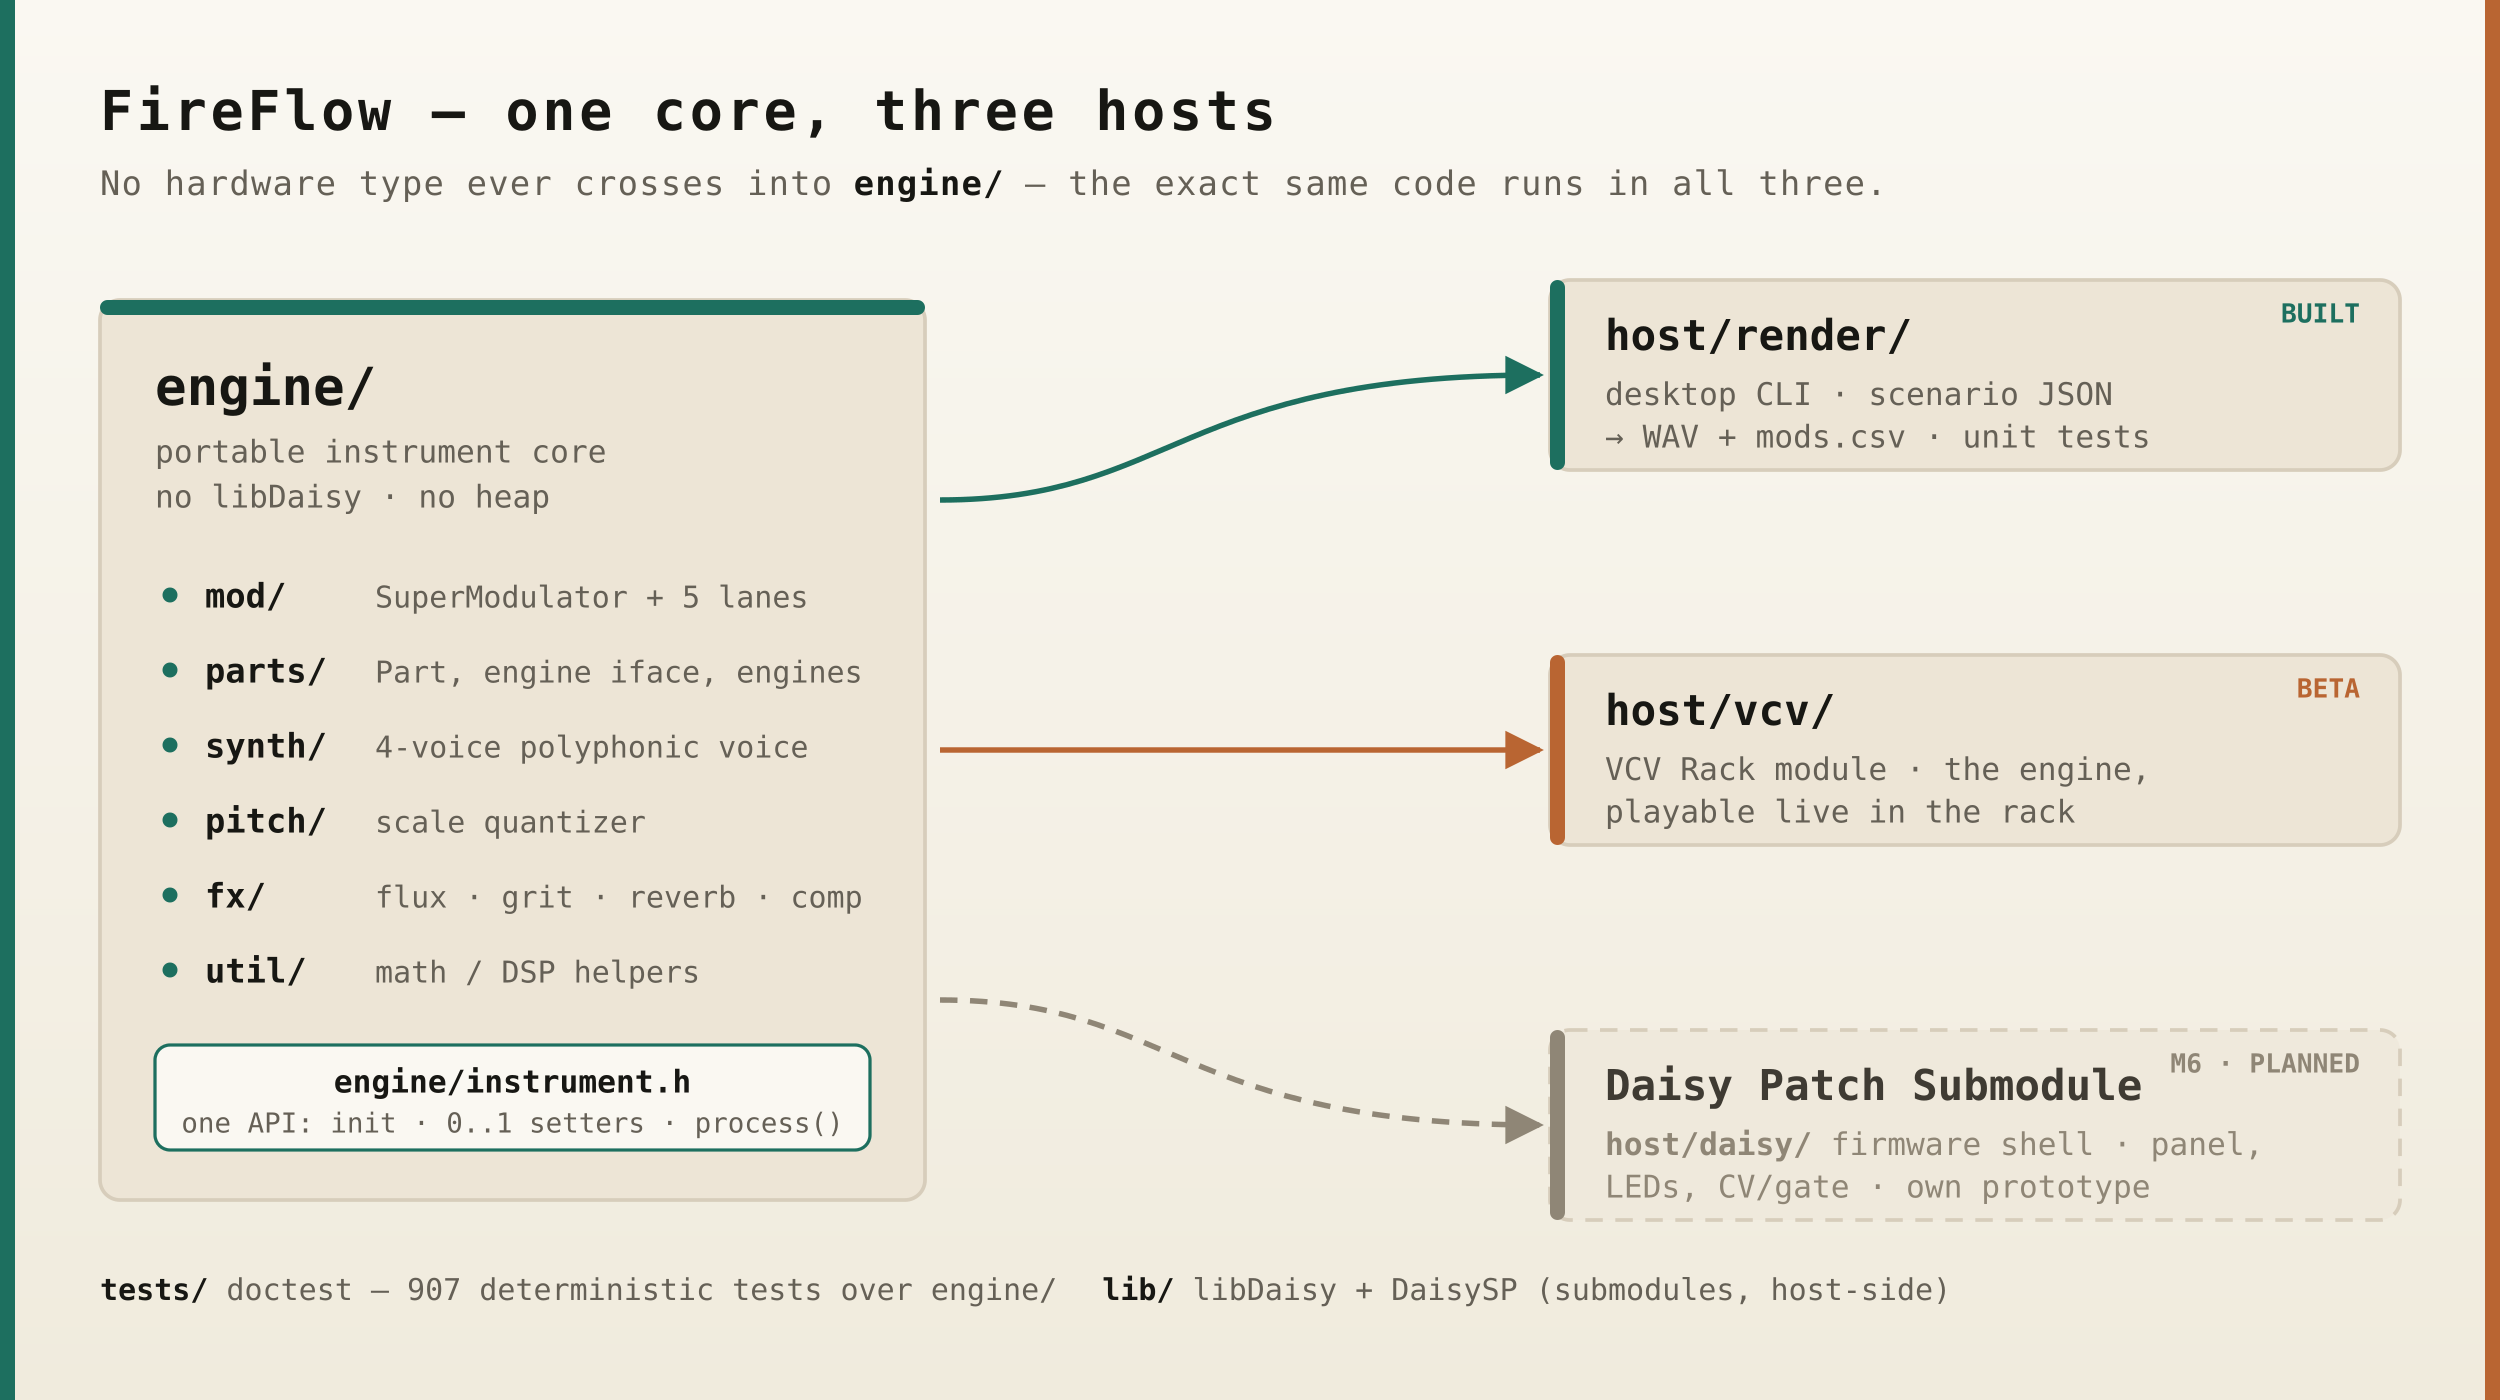
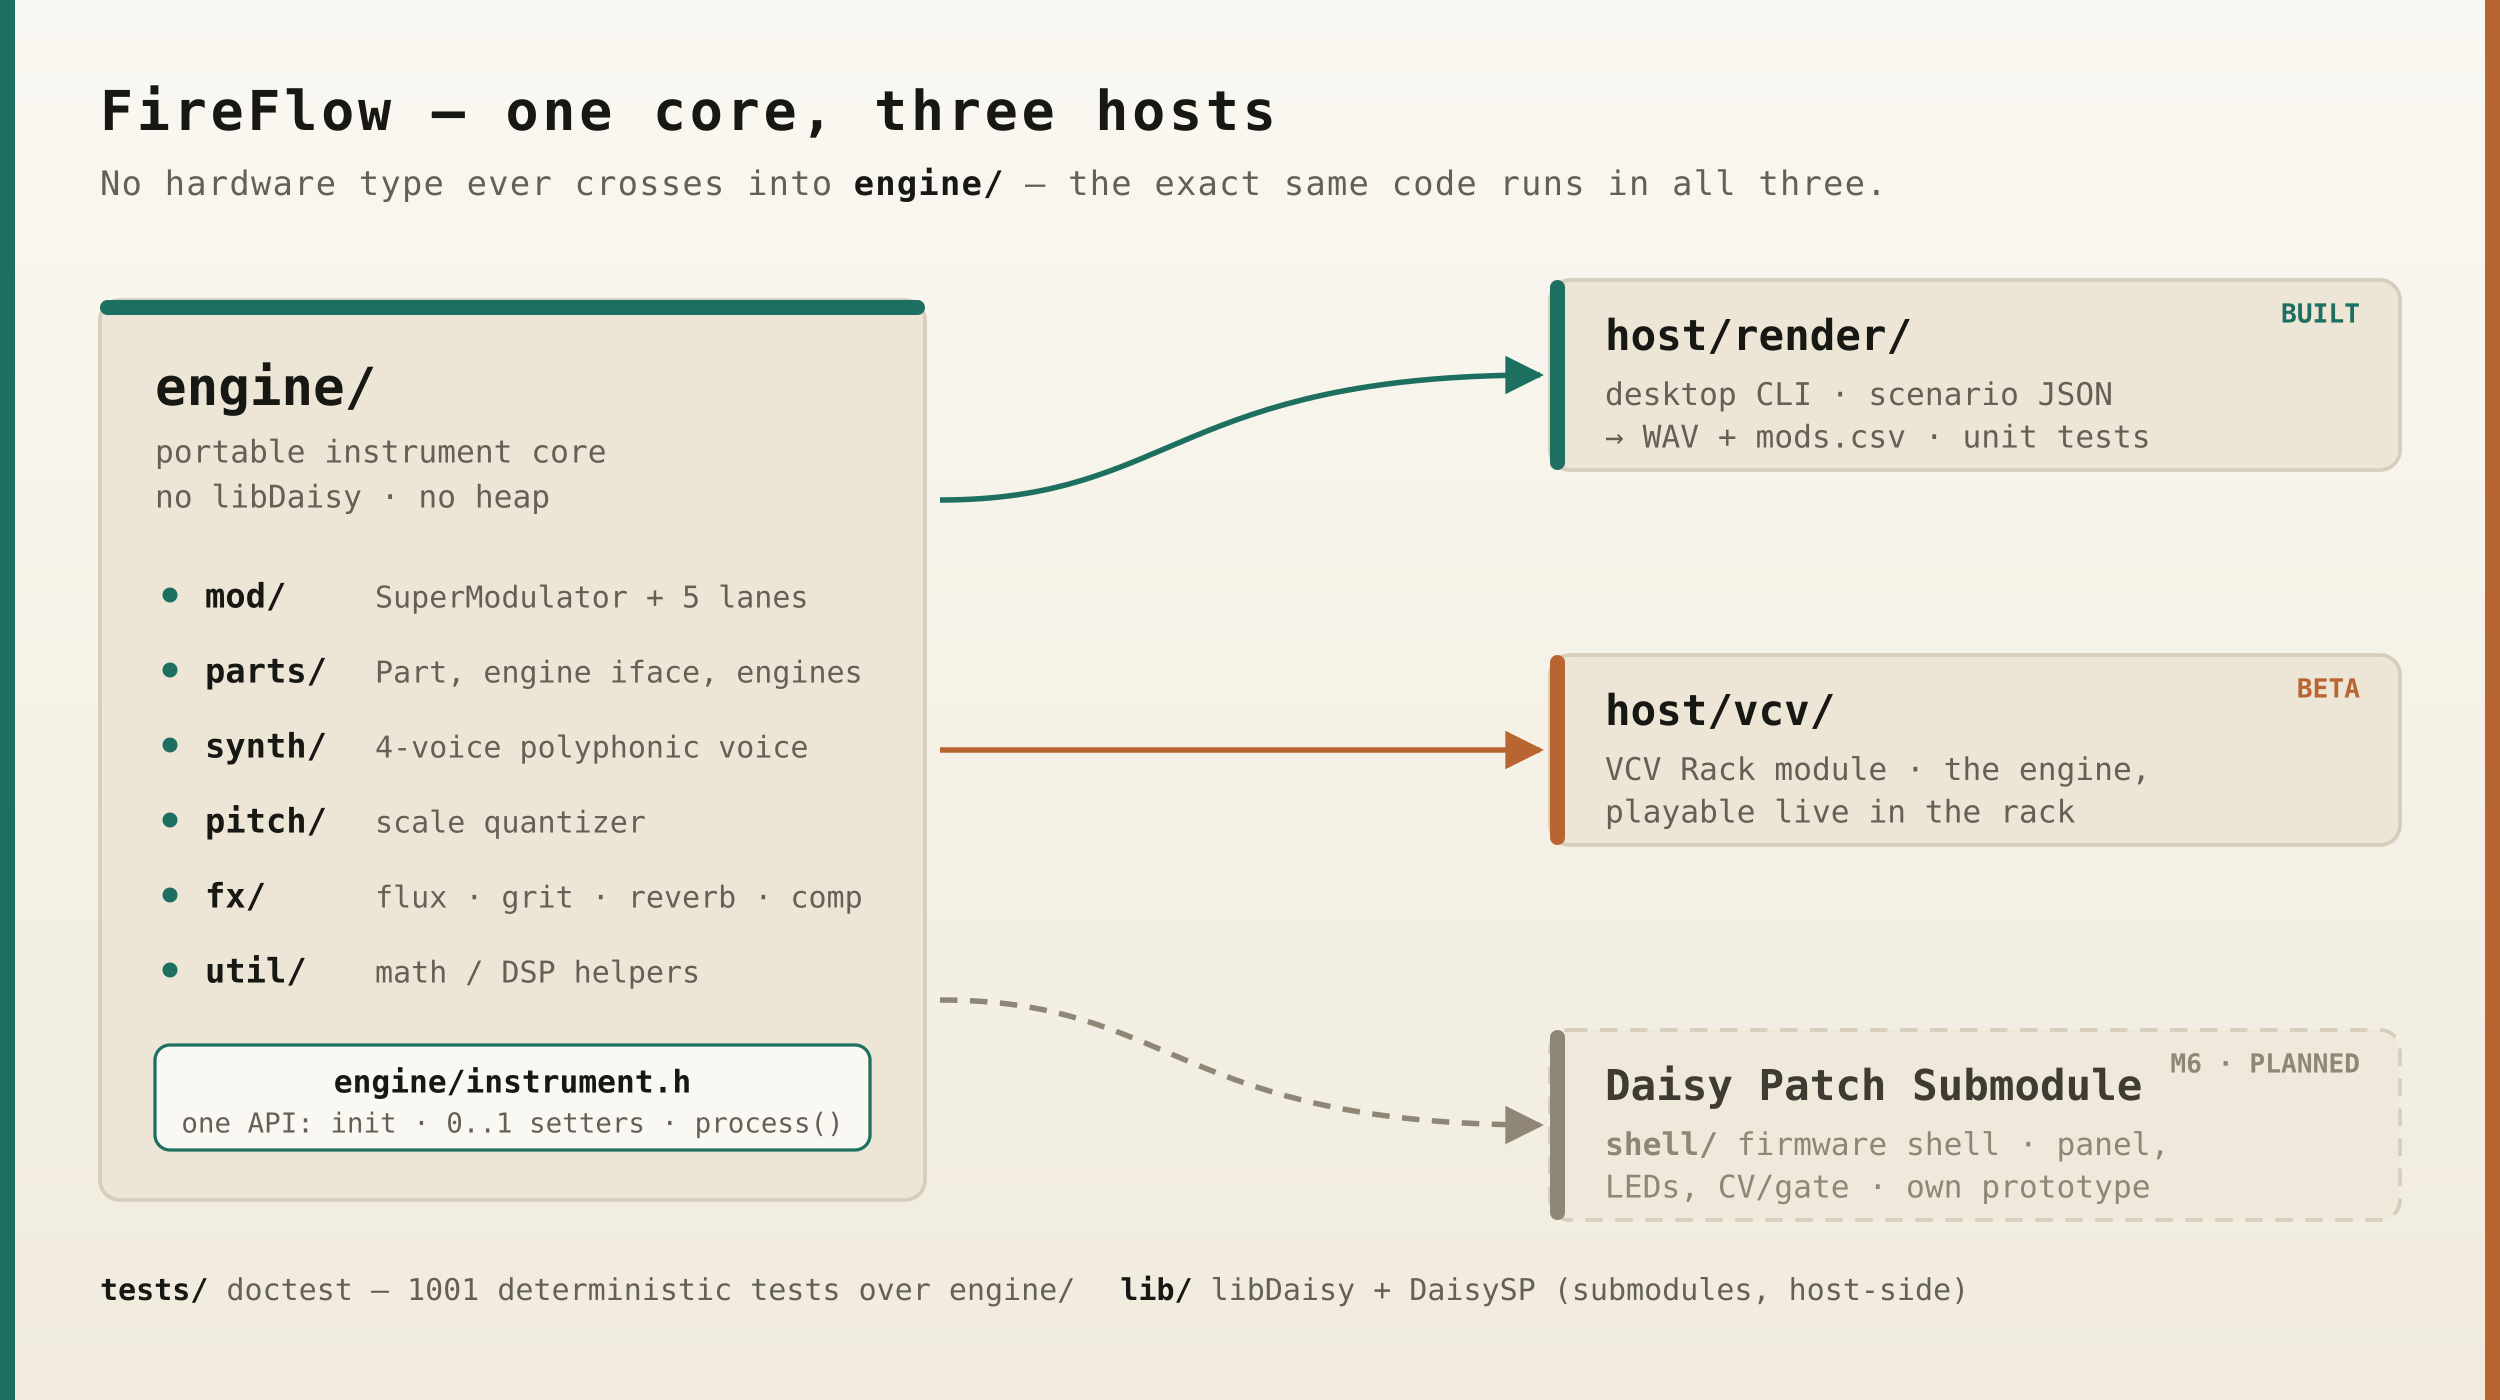
<svg xmlns="http://www.w3.org/2000/svg" width="1000" height="560" viewBox="0 0 1000 560" font-family="Consolas, 'IBM Plex Mono', ui-monospace, monospace">
  <defs>
    <linearGradient id="plate" x1="0" y1="0" x2="0" y2="1">
      <stop offset="0%" stop-color="#faf8f2" />
      <stop offset="100%" stop-color="#f0ebdd" />
    </linearGradient>
    <marker id="arrGreen" viewBox="0 0 10 10" refX="9" refY="5" markerWidth="7" markerHeight="7" orient="auto-start-reverse">
      <path d="M0 0 L10 5 L0 10 z" fill="#1d6f5f" />
    </marker>
    <marker id="arrCopper" viewBox="0 0 10 10" refX="9" refY="5" markerWidth="7" markerHeight="7" orient="auto-start-reverse">
      <path d="M0 0 L10 5 L0 10 z" fill="#b96532" />
    </marker>
    <marker id="arrMuted" viewBox="0 0 10 10" refX="9" refY="5" markerWidth="7" markerHeight="7" orient="auto-start-reverse">
      <path d="M0 0 L10 5 L0 10 z" fill="#8f8676" />
    </marker>
  </defs>
  <rect x="0" y="0" width="1000" height="560" fill="url(#plate)" />
  <rect x="0" y="0" width="6" height="560" fill="#1d6f5f" />
  <rect x="994" y="0" width="6" height="560" fill="#b96532" />
  <text x="40" y="52" fill="#171713" font-size="22" font-weight="700" letter-spacing="1.5">FireFlow — one core, three hosts</text>
  <text x="40" y="78" fill="#656056" font-size="13.5" letter-spacing="0.5">No hardware type ever crosses into <tspan fill="#171713" font-weight="700">engine/</tspan> — the exact same code runs in all three.</text>
  <rect x="40" y="120" width="330" height="360" rx="8" fill="#ede5d6" stroke="#d7cdbb" stroke-width="1.5" />
  <rect x="40" y="120" width="330" height="6" rx="3" fill="#1d6f5f" />
  <text x="62" y="162" fill="#171713" font-size="21" font-weight="700">engine/</text>
  <text x="62" y="185" fill="#656056" font-size="12.5">portable instrument core</text>
  <text x="62" y="203" fill="#656056" font-size="12.5">no libDaisy · no heap</text>
  <g font-size="13.5" fill="#171713">
    <circle cx="68" cy="238" r="3" fill="#1d6f5f" />
    <text x="82" y="243" font-weight="700">mod/</text>
    <text x="150" y="243" fill="#656056" font-size="12">SuperModulator + 5 lanes</text>
    <circle cx="68" cy="268" r="3" fill="#1d6f5f" />
    <text x="82" y="273" font-weight="700">parts/</text>
    <text x="150" y="273" fill="#656056" font-size="12">Part, engine iface, engines</text>
    <circle cx="68" cy="298" r="3" fill="#1d6f5f" />
    <text x="82" y="303" font-weight="700">synth/</text>
    <text x="150" y="303" fill="#656056" font-size="12">4-voice polyphonic voice</text>
    <circle cx="68" cy="328" r="3" fill="#1d6f5f" />
    <text x="82" y="333" font-weight="700">pitch/</text>
    <text x="150" y="333" fill="#656056" font-size="12">scale quantizer</text>
    <circle cx="68" cy="358" r="3" fill="#1d6f5f" />
    <text x="82" y="363" font-weight="700">fx/</text>
    <text x="150" y="363" fill="#656056" font-size="12">flux · grit · reverb · comp</text>
    <circle cx="68" cy="388" r="3" fill="#1d6f5f" />
    <text x="82" y="393" font-weight="700">util/</text>
    <text x="150" y="393" fill="#656056" font-size="12">math / DSP helpers</text>
  </g>
  <rect x="62" y="418" width="286" height="42" rx="6" fill="#faf8f2" stroke="#1d6f5f" stroke-width="1.3" />
  <text x="205" y="437" fill="#171713" font-size="12.5" font-weight="700" text-anchor="middle">engine/instrument.h</text>
  <text x="205" y="453" fill="#656056" font-size="11" text-anchor="middle">one API: init · 0..1 setters · process()</text>
  <path d="M376 200 C 470 200, 470 150, 616 150" fill="none" stroke="#1d6f5f" stroke-width="2.2" marker-end="url(#arrGreen)" />
  <path d="M376 300 C 480 300, 500 300, 616 300" fill="none" stroke="#b96532" stroke-width="2.2" marker-end="url(#arrCopper)" />
  <path d="M376 400 C 470 400, 470 450, 616 450" fill="none" stroke="#8f8676" stroke-width="2.2" stroke-dasharray="7 5" marker-end="url(#arrMuted)" />
  <rect x="620" y="112" width="340" height="76" rx="8" fill="#ede5d6" stroke="#d7cdbb" stroke-width="1.5" />
  <rect x="620" y="112" width="6" height="76" rx="3" fill="#1d6f5f" />
  <text x="642" y="140" fill="#171713" font-size="17" font-weight="700">host/render/</text>
  <text x="642" y="162" fill="#656056" font-size="12.5">desktop CLI · scenario JSON</text>
  <text x="642" y="179" fill="#656056" font-size="12.5">→ WAV + mods.csv · unit tests</text>
  <text x="944" y="129" fill="#1d6f5f" font-size="10.5" font-weight="700" text-anchor="end">BUILT</text>
  <rect x="620" y="262" width="340" height="76" rx="8" fill="#ede5d6" stroke="#d7cdbb" stroke-width="1.5" />
  <rect x="620" y="262" width="6" height="76" rx="3" fill="#b96532" />
  <text x="642" y="290" fill="#171713" font-size="17" font-weight="700">host/vcv/</text>
  <text x="642" y="312" fill="#656056" font-size="12.5">VCV Rack module · the engine,</text>
  <text x="642" y="329" fill="#656056" font-size="12.5">playable live in the rack</text>
  <text x="944" y="279" fill="#b96532" font-size="10.5" font-weight="700" text-anchor="end">BETA</text>
  <rect x="620" y="412" width="340" height="76" rx="8" fill="#efe9dc" stroke="#d7cdbb" stroke-width="1.5" stroke-dasharray="7 5" />
  <rect x="620" y="412" width="6" height="76" rx="3" fill="#8f8676" />
  <text x="642" y="440" fill="#3f3b33" font-size="17" font-weight="700">Daisy Patch Submodule</text>
  <text x="642" y="462" fill="#8f8676" font-size="12.5">
-     <tspan font-weight="700">host/daisy/</tspan> firmware shell · panel,</text>
+     <tspan font-weight="700">shell/</tspan> firmware shell · panel,</text>
  <text x="642" y="479" fill="#8f8676" font-size="12.5">LEDs, CV/gate · own prototype</text>
  <text x="944" y="429" fill="#8f8676" font-size="10.5" font-weight="700" text-anchor="end">M6 · PLANNED</text>
  <text x="40" y="520" fill="#656056" font-size="12">
-     <tspan fill="#171713" font-weight="700">tests/</tspan> doctest — 907 deterministic tests over engine/<tspan dx="18" fill="#171713" font-weight="700">lib/</tspan> libDaisy + DaisySP (submodules, host-side)</text>
+     <tspan fill="#171713" font-weight="700">tests/</tspan> doctest — 1001 deterministic tests over engine/<tspan dx="18" fill="#171713" font-weight="700">lib/</tspan> libDaisy + DaisySP (submodules, host-side)</text>
</svg>
